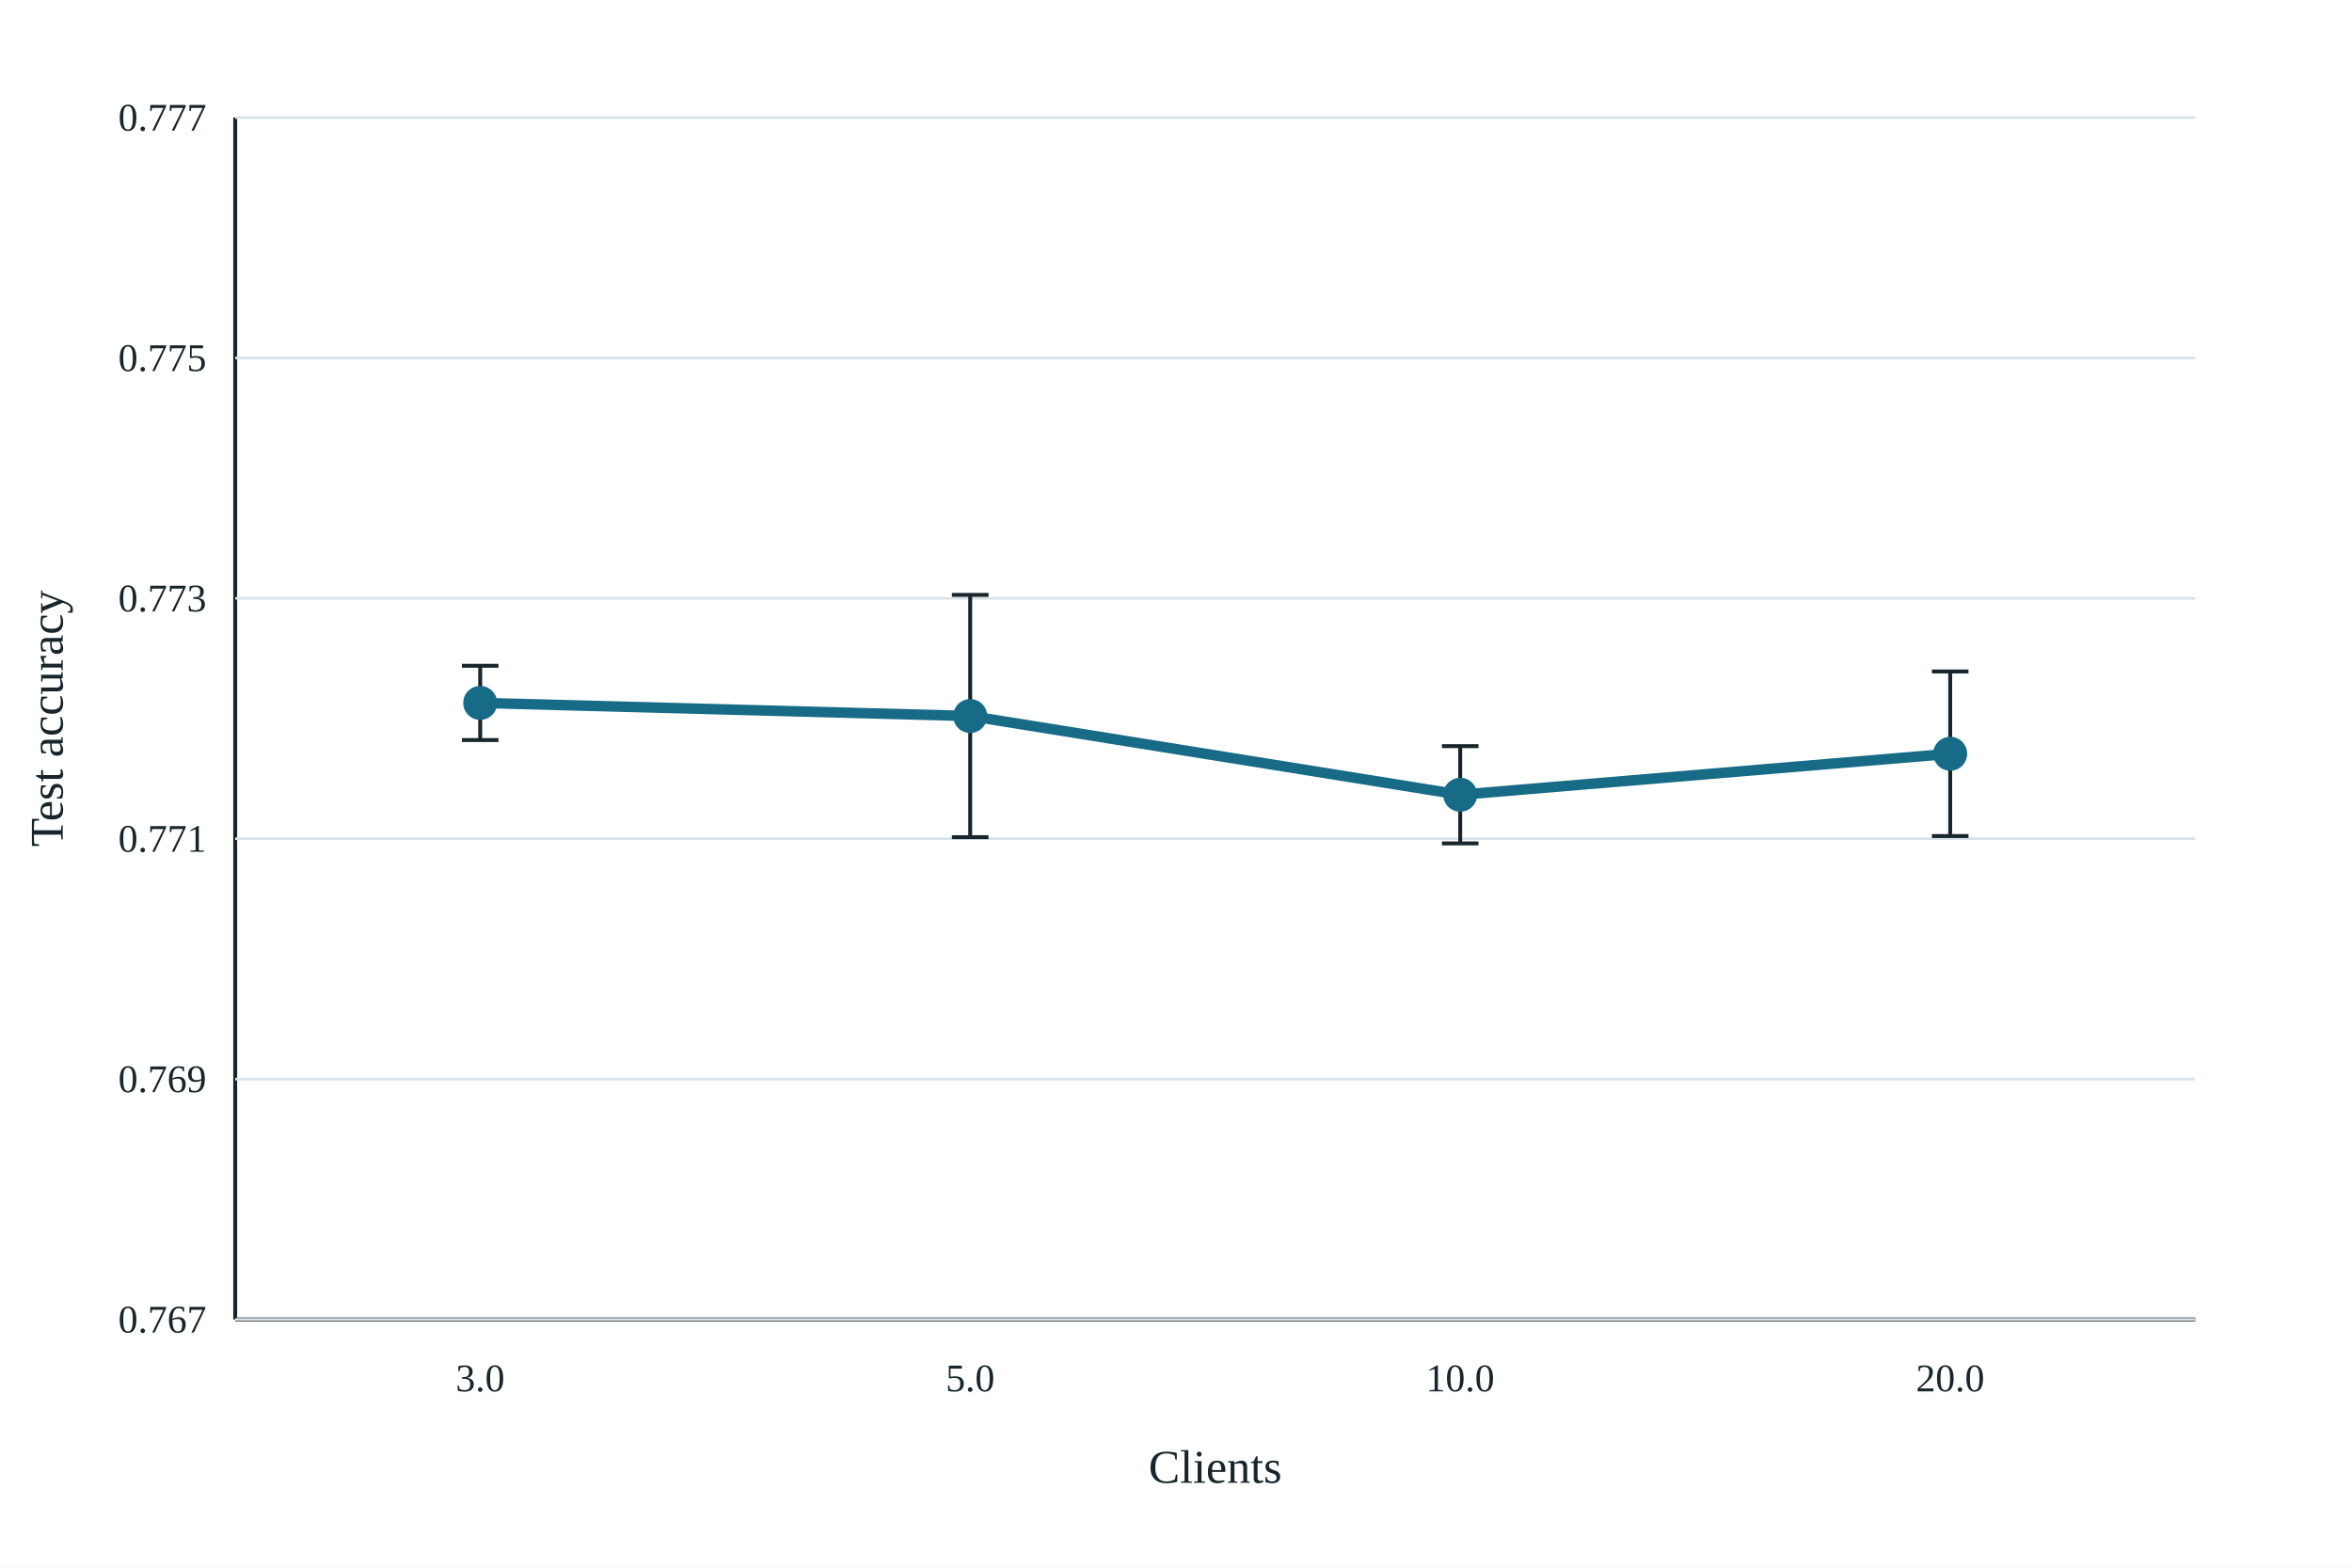
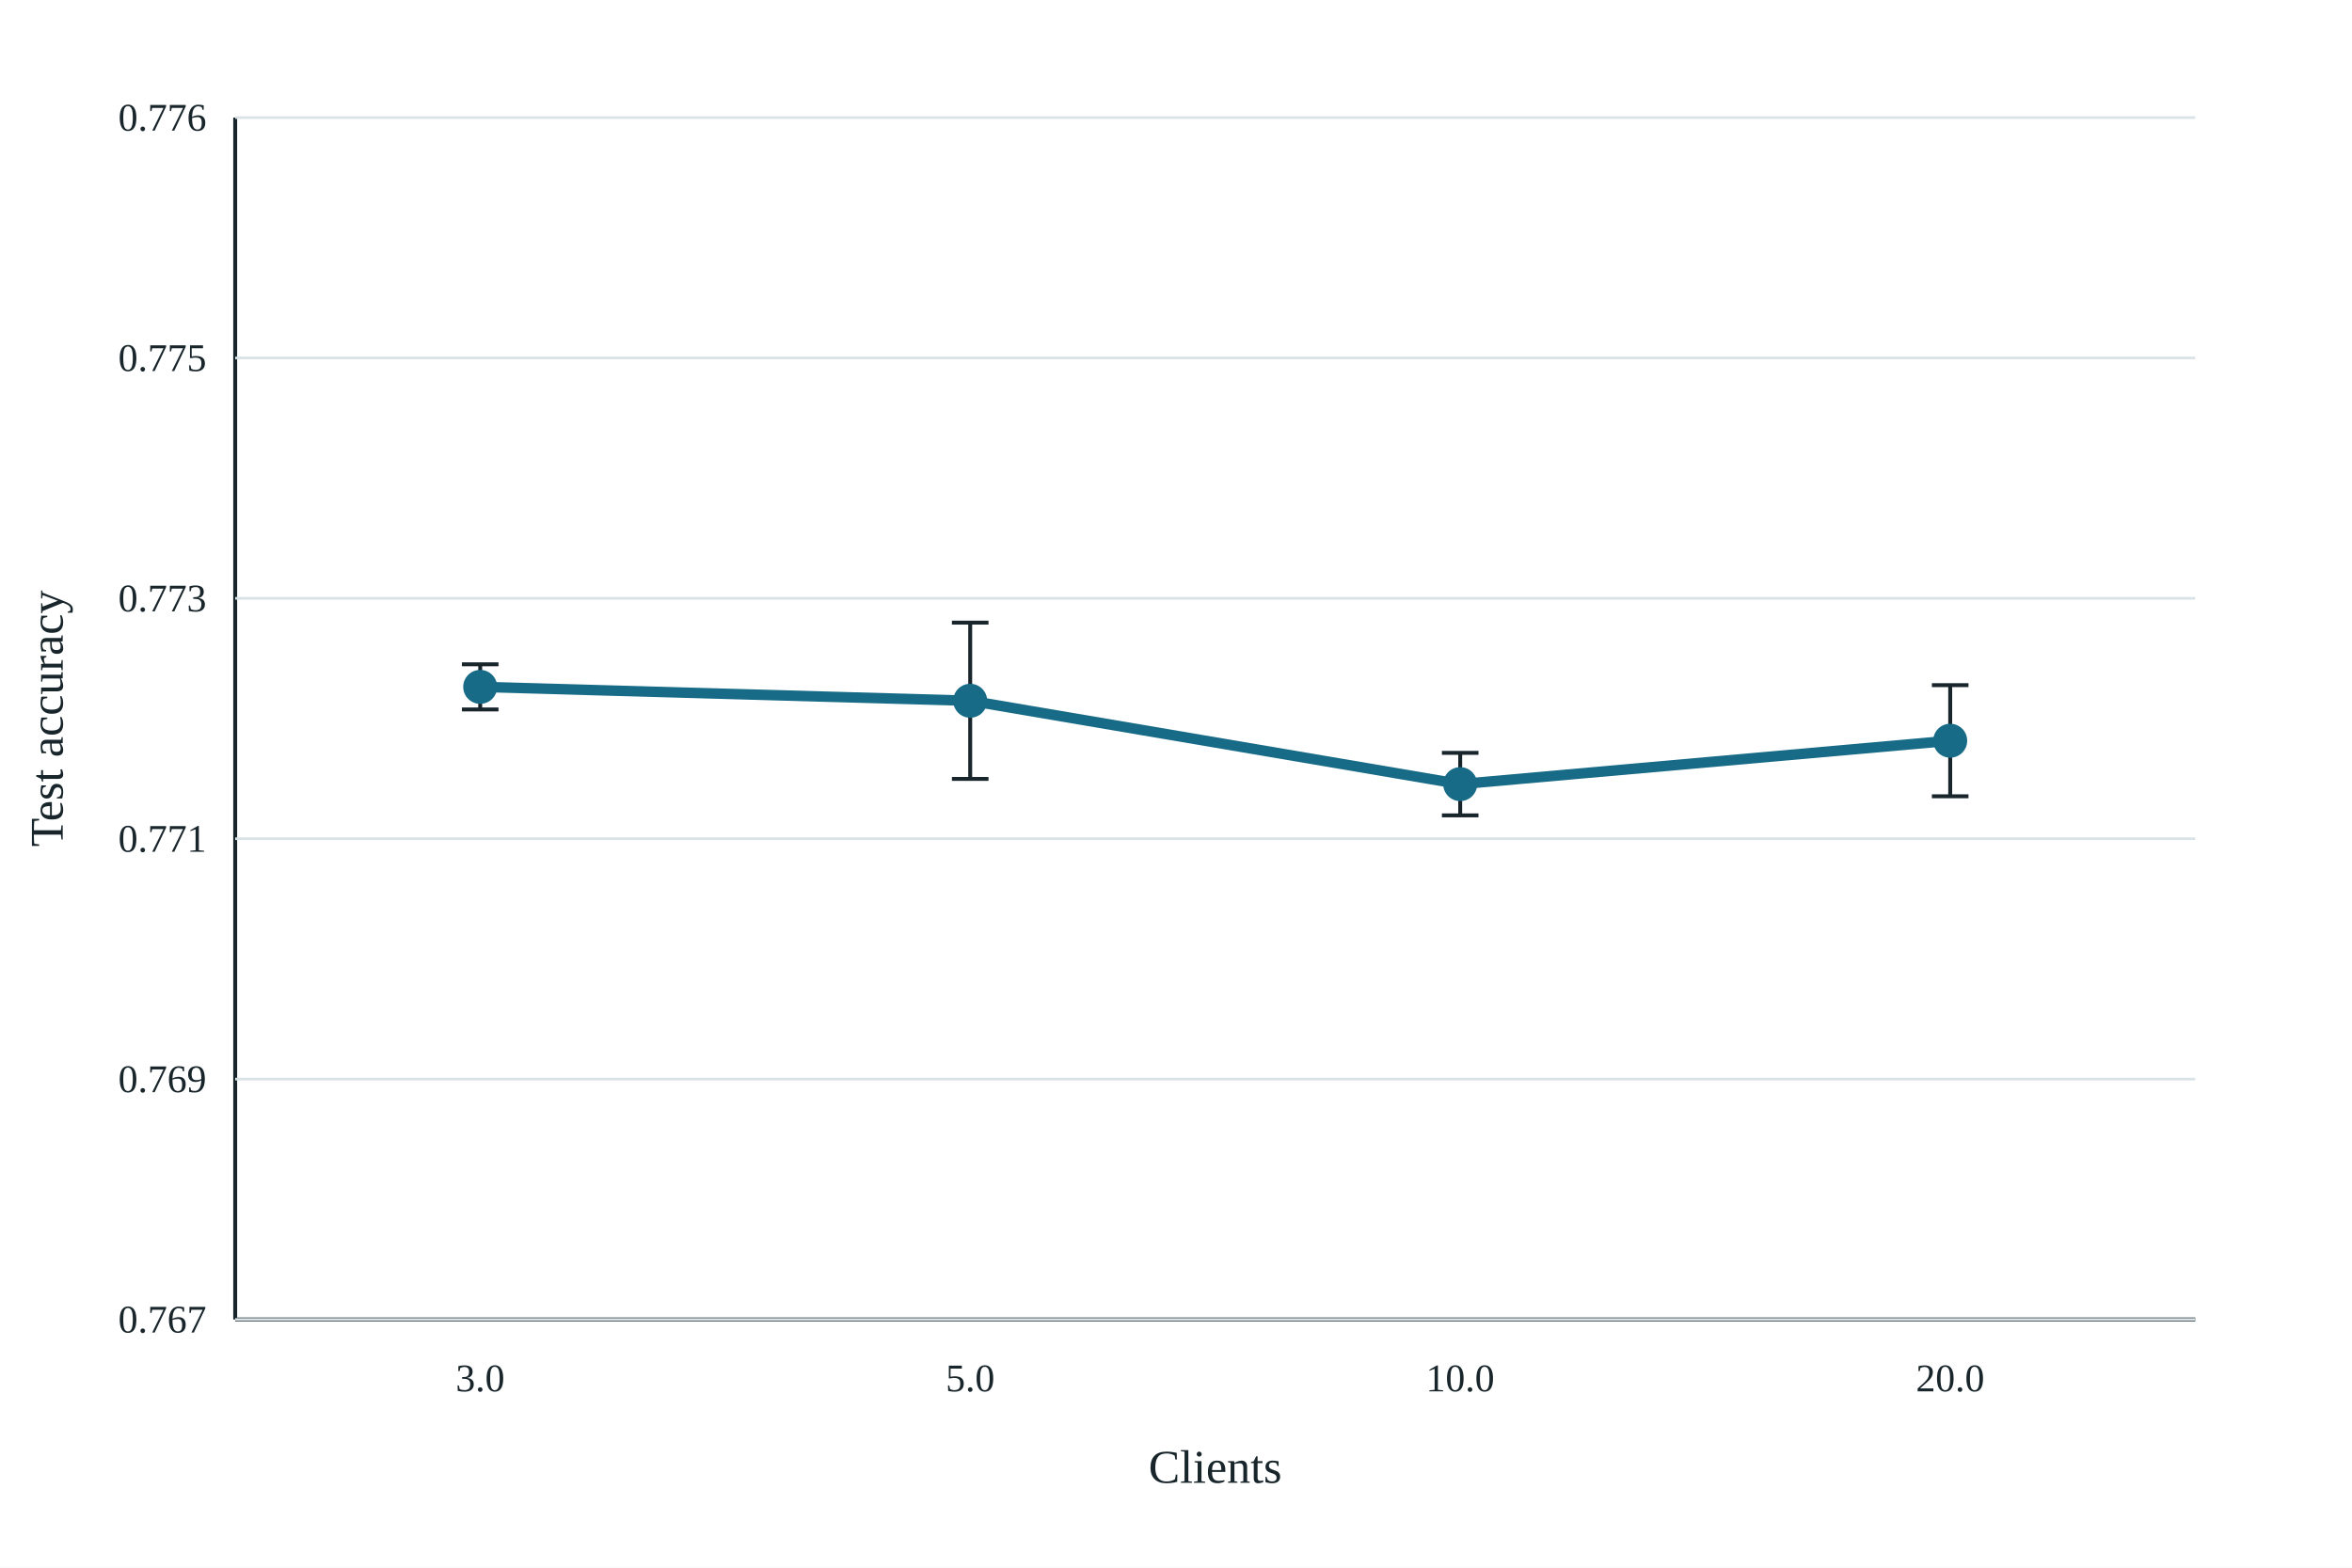
<svg xmlns="http://www.w3.org/2000/svg" width="1800" height="1200" viewBox="0 0 1800 1200">
  <rect width="100%" height="100%" fill="white" />
  <style>text{font-family:Georgia,'Times New Roman',serif;fill:#18252B}.axis{stroke:#18252B;stroke-width:3}.grid{stroke:#D9E2E7;stroke-width:2}.tick{font-size:30px}.label{font-size:36px}.legend{font-size:30px}</style>
  <line class="axis" x1="180" y1="90" x2="180" y2="1010" />
  <line class="axis" x1="180" y1="1010" x2="1680" y2="1010" />
  <line class="grid" x1="180" y1="1010.0" x2="1680" y2="1010.0" />
  <text class="tick" x="158" y="1020.0" text-anchor="end">0.767</text>
  <line class="grid" x1="180" y1="826.0" x2="1680" y2="826.0" />
  <text class="tick" x="158" y="836.0" text-anchor="end">0.769</text>
  <line class="grid" x1="180" y1="642.0" x2="1680" y2="642.0" />
  <text class="tick" x="158" y="652.0" text-anchor="end">0.771</text>
  <line class="grid" x1="180" y1="458.0" x2="1680" y2="458.0" />
  <text class="tick" x="158" y="468.0" text-anchor="end">0.773</text>
  <line class="grid" x1="180" y1="274.0" x2="1680" y2="274.0" />
  <text class="tick" x="158" y="284.0" text-anchor="end">0.775</text>
  <line class="grid" x1="180" y1="90.0" x2="1680" y2="90.0" />
-   <text class="tick" x="158" y="100.0" text-anchor="end">0.777</text>
+   <text class="tick" x="158" y="100.0" text-anchor="end">0.776</text>
  <text class="tick" x="367.5" y="1065" text-anchor="middle">3.0</text>
  <text class="tick" x="742.5" y="1065" text-anchor="middle">5.0</text>
  <text class="tick" x="1117.5" y="1065" text-anchor="middle">10.0</text>
  <text class="tick" x="1492.5" y="1065" text-anchor="middle">20.0</text>
  <text class="label" transform="translate(48 550.0) rotate(-90)" text-anchor="middle">Test accuracy</text>
-   <line class="axis" x1="367.5" y1="566.477" x2="367.5" y2="509.621" />
-   <line class="axis" x1="353.5" y1="566.477" x2="381.5" y2="566.477" />
-   <line class="axis" x1="353.5" y1="509.621" x2="381.5" y2="509.621" />
-   <line class="axis" x1="742.5" y1="640.819" x2="742.5" y2="455.368" />
-   <line class="axis" x1="728.5" y1="640.819" x2="756.5" y2="640.819" />
-   <line class="axis" x1="728.5" y1="455.368" x2="756.5" y2="455.368" />
-   <line class="axis" x1="1117.5" y1="645.583" x2="1117.5" y2="571.141" />
-   <line class="axis" x1="1103.5" y1="645.583" x2="1131.5" y2="645.583" />
-   <line class="axis" x1="1103.5" y1="571.141" x2="1131.5" y2="571.141" />
-   <line class="axis" x1="1492.5" y1="639.963" x2="1492.5" y2="513.981" />
-   <line class="axis" x1="1478.5" y1="639.963" x2="1506.5" y2="639.963" />
-   <line class="axis" x1="1478.5" y1="513.981" x2="1506.5" y2="513.981" />
-   <polyline fill="none" stroke="#176B87" stroke-width="8" points="367.5,538.049 742.5,548.094 1117.5,608.362 1492.5,576.972" />
-   <circle cx="367.5" cy="538.049" r="13" fill="#176B87" />
-   <circle cx="742.5" cy="548.094" r="13" fill="#176B87" />
-   <circle cx="1117.5" cy="608.362" r="13" fill="#176B87" />
-   <circle cx="1492.5" cy="576.972" r="13" fill="#176B87" />
+   <line class="axis" x1="367.5" y1="543.058" x2="367.5" y2="508.499" />
+   <line class="axis" x1="353.5" y1="543.058" x2="381.5" y2="543.058" />
+   <line class="axis" x1="353.5" y1="508.499" x2="381.5" y2="508.499" />
+   <line class="axis" x1="742.5" y1="596.226" x2="742.5" y2="476.598" />
+   <line class="axis" x1="728.5" y1="596.226" x2="756.5" y2="596.226" />
+   <line class="axis" x1="728.5" y1="476.598" x2="756.5" y2="476.598" />
+   <line class="axis" x1="1117.5" y1="624.14" x2="1117.5" y2="576.288" />
+   <line class="axis" x1="1103.5" y1="624.14" x2="1131.5" y2="624.14" />
+   <line class="axis" x1="1103.5" y1="576.288" x2="1131.5" y2="576.288" />
+   <line class="axis" x1="1492.5" y1="609.518" x2="1492.5" y2="524.449" />
+   <line class="axis" x1="1478.5" y1="609.518" x2="1506.5" y2="609.518" />
+   <line class="axis" x1="1478.5" y1="524.449" x2="1506.5" y2="524.449" />
+   <polyline fill="none" stroke="#176B87" stroke-width="8" points="367.5,525.779 742.5,536.412 1117.5,600.214 1492.5,566.984" />
+   <circle cx="367.5" cy="525.779" r="13" fill="#176B87" />
+   <circle cx="742.5" cy="536.412" r="13" fill="#176B87" />
+   <circle cx="1117.5" cy="600.214" r="13" fill="#176B87" />
+   <circle cx="1492.5" cy="566.984" r="13" fill="#176B87" />
  <text class="label" x="930" y="1135" text-anchor="middle">Clients</text>
</svg>
